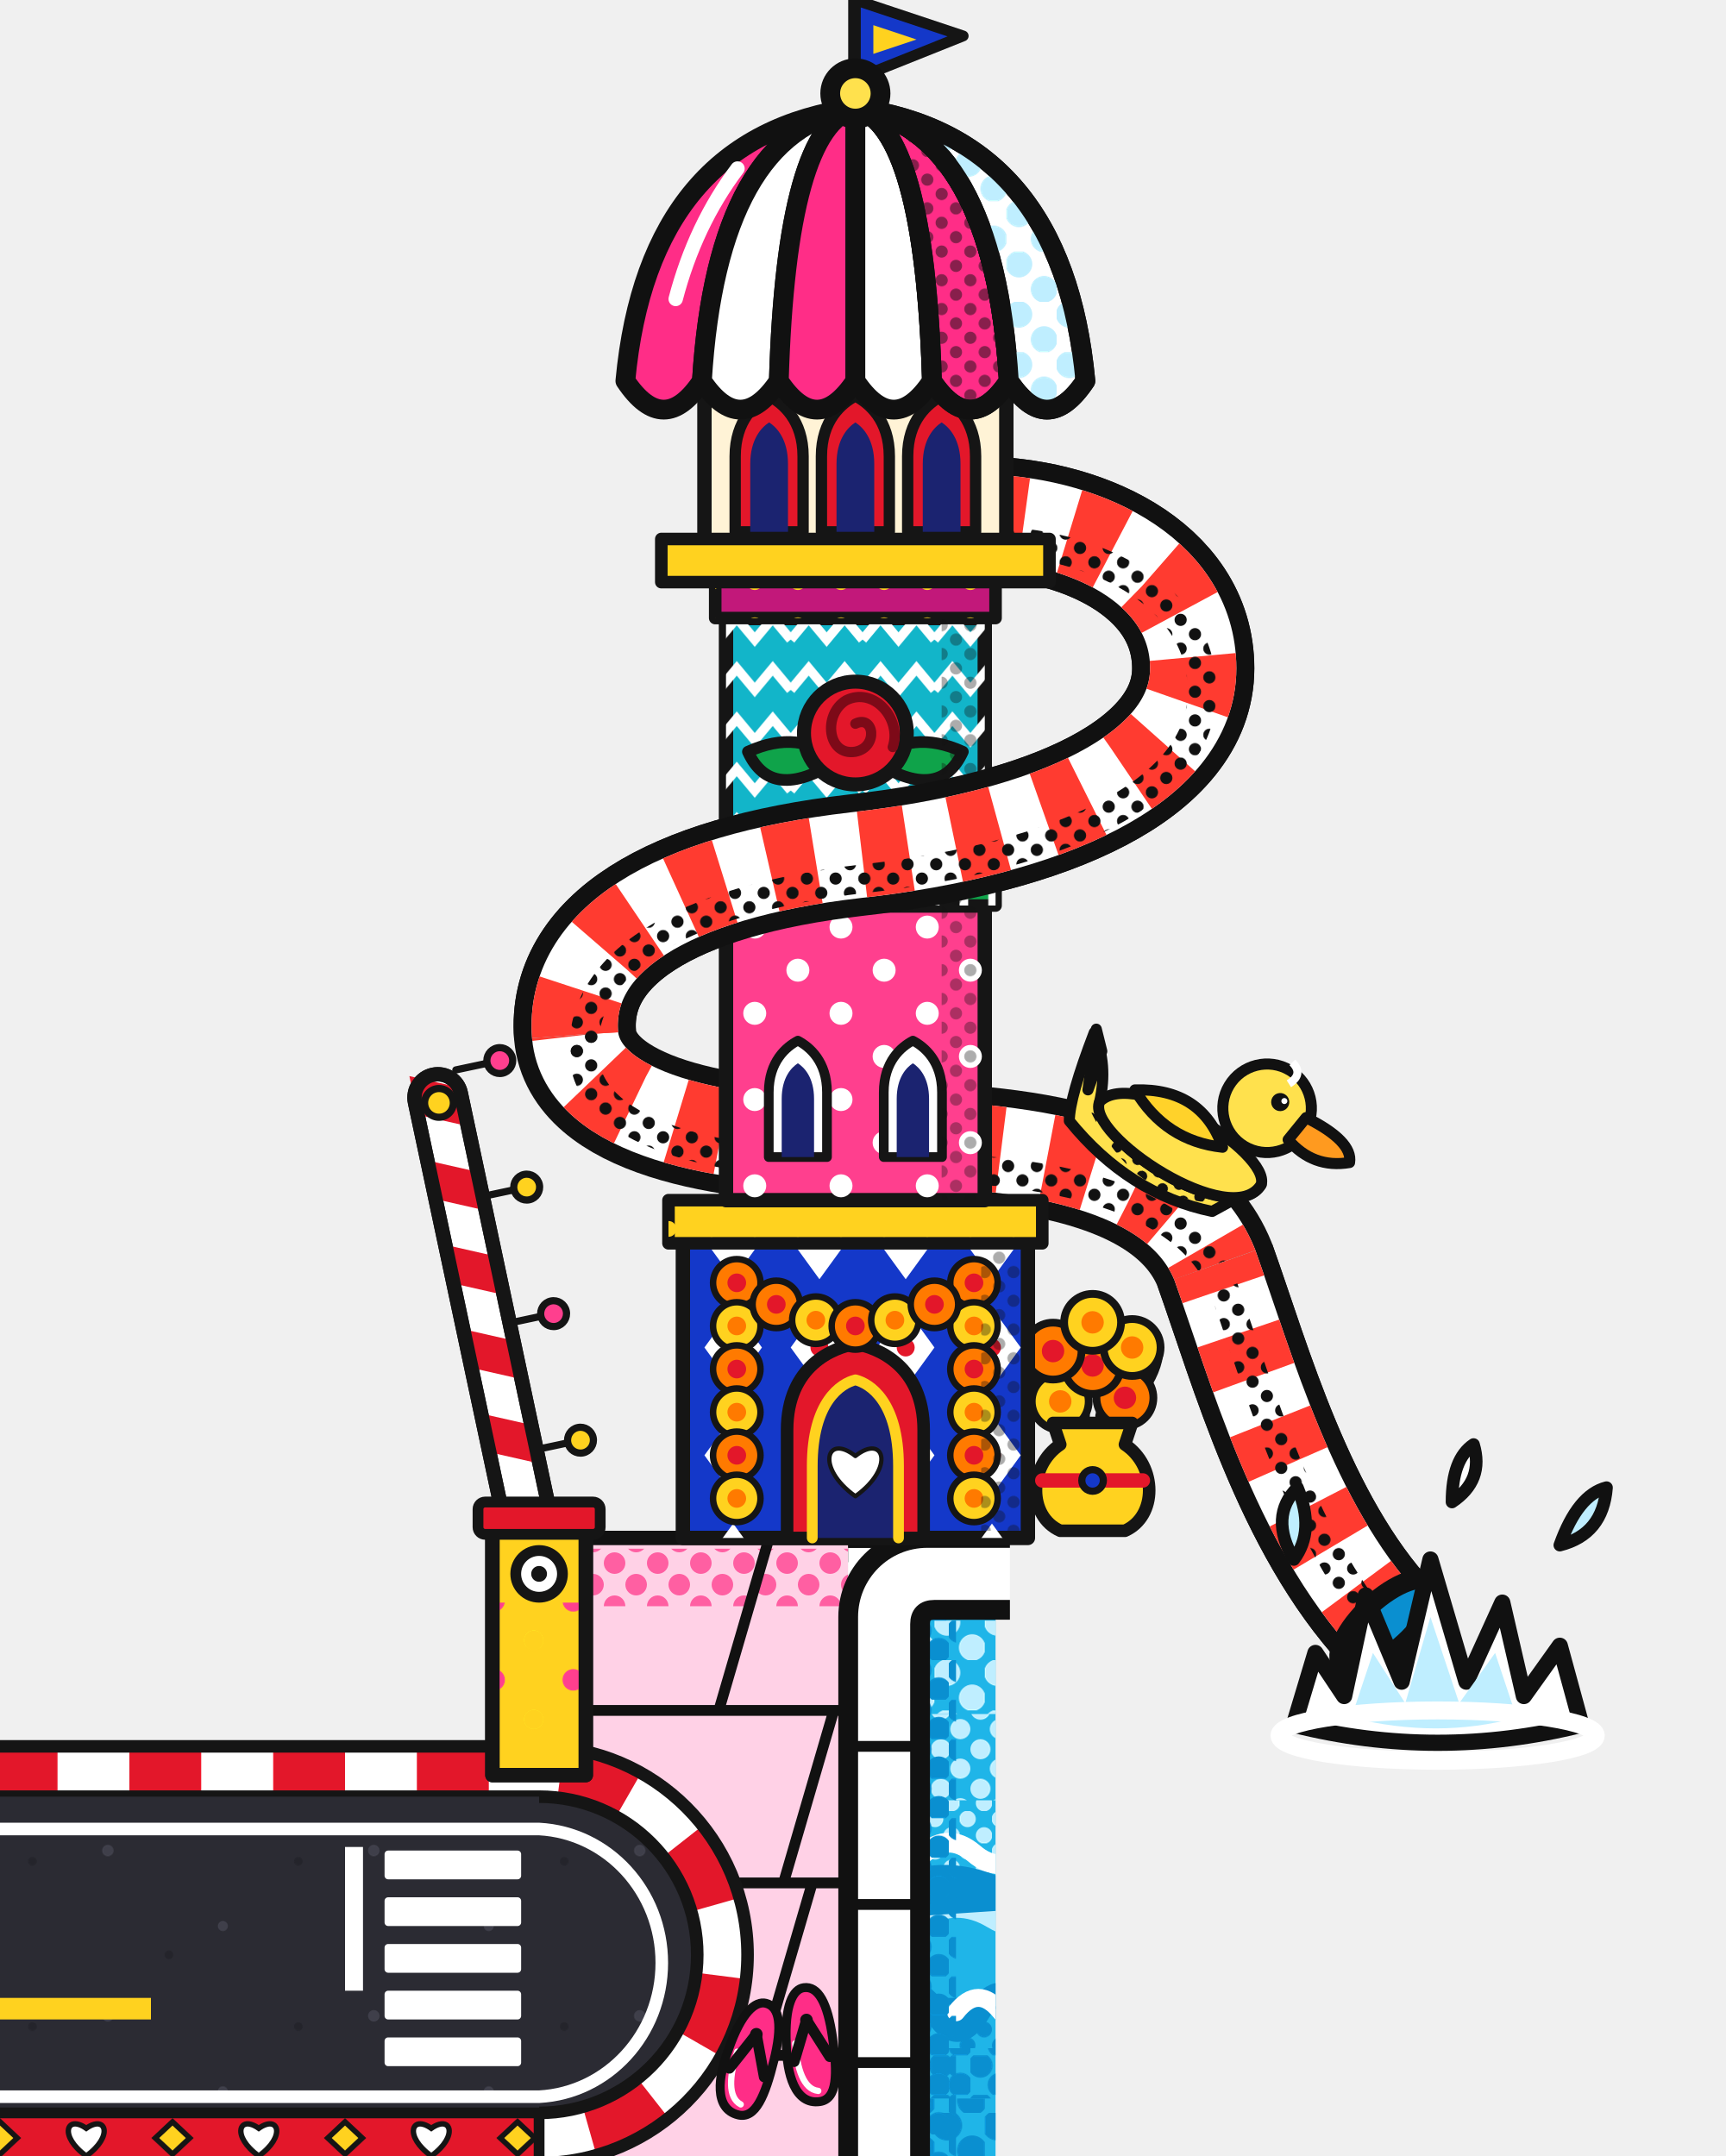
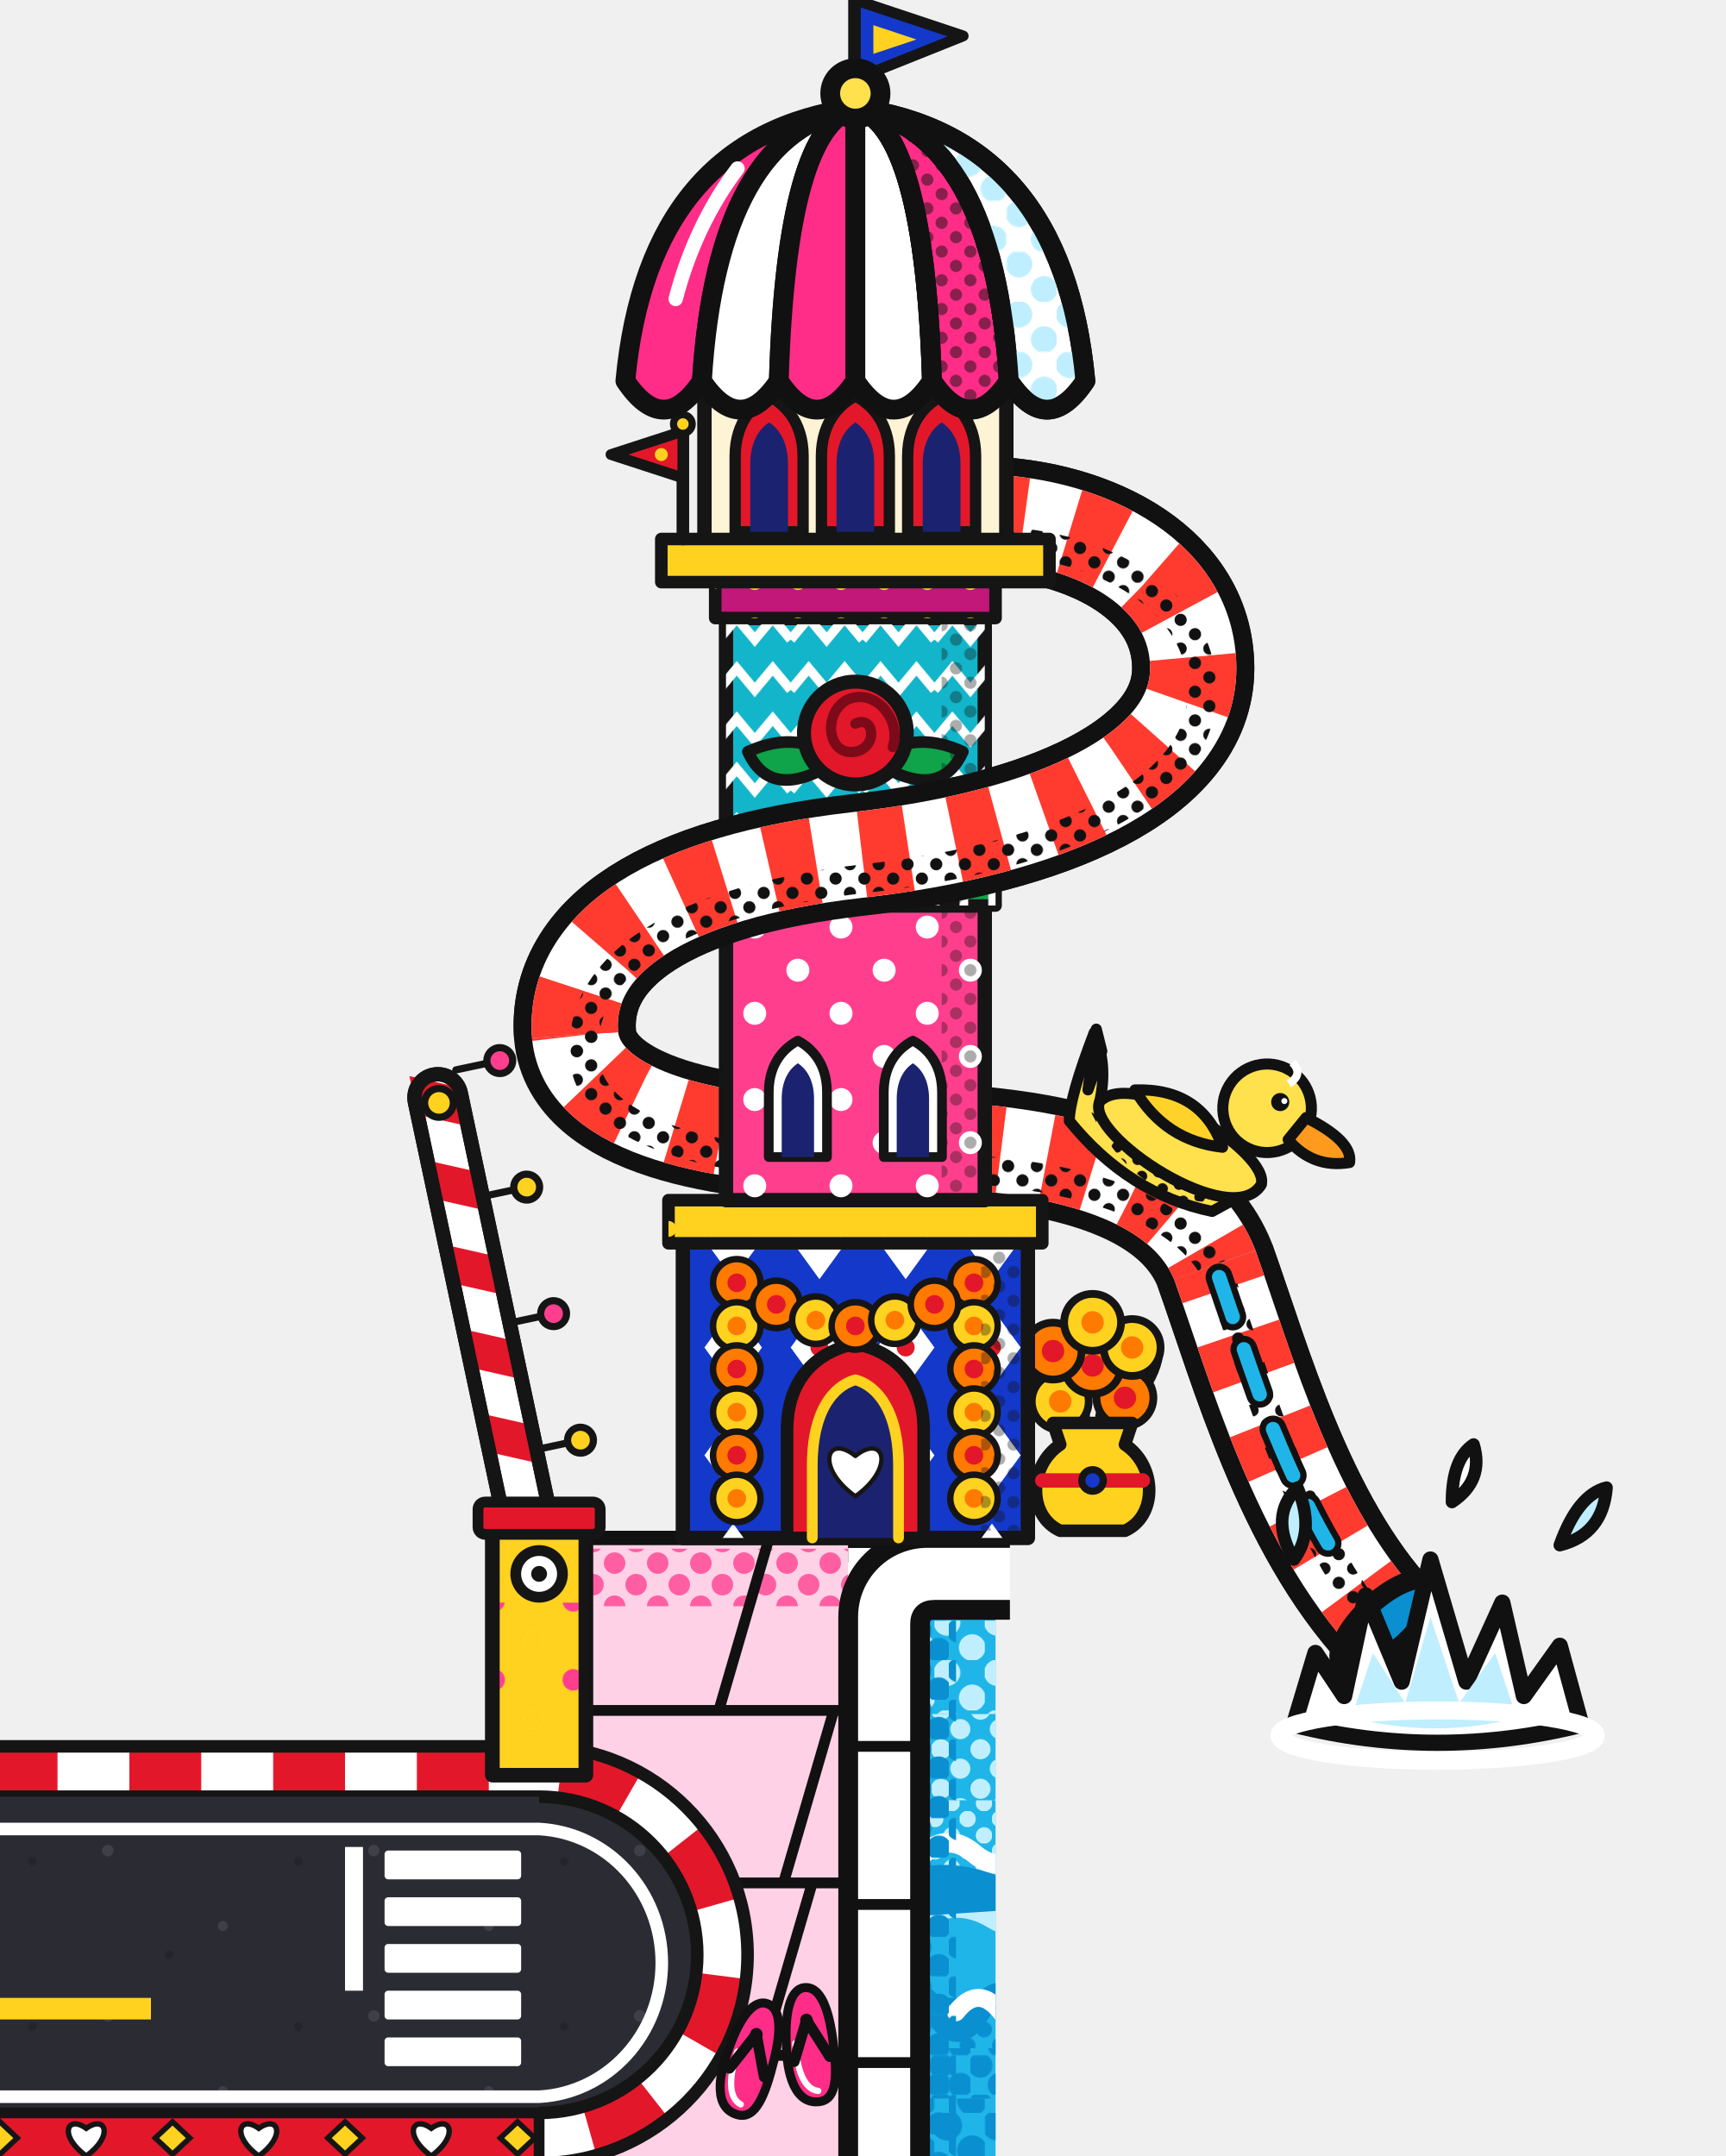
<svg xmlns="http://www.w3.org/2000/svg" viewBox="0 0 480 600">
  <defs>
    <pattern id="j5Kerb" width="40" height="14" patternUnits="userSpaceOnUse">
      <rect x="0" y="0" width="20" height="14" fill="#e3172a" stroke="none" />
    </pattern>
    <pattern id="j5KerbV" width="14" height="40" patternUnits="userSpaceOnUse">
      <rect x="0" y="0" width="14" height="20" fill="#e3172a" stroke="none" />
    </pattern>
    <pattern id="j5Asph" width="74" height="46" patternUnits="userSpaceOnUse">
      <circle cx="8" cy="9" r="1.6" fill="#3f3f4a" stroke="none" />
      <circle cx="40" cy="30" r="1.4" fill="#3f3f4a" stroke="none" />
      <circle cx="61" cy="12" r="1.2" fill="#24242b" stroke="none" />
      <circle cx="25" cy="38" r="1.2" fill="#24242b" stroke="none" />
    </pattern>
    <pattern id="j5Border" width="48" height="14" patternUnits="userSpaceOnUse" stroke="#151515" stroke-width="1.5">
      <path d="M12,2.5L16.8,7L12,11.5L7.2,7Z" fill="#ffd21f" />
      <path d="M36,12C28.3,6.5 30.5,0.4 36,4.3C41.5,0.4 43.7,6.5 36,12Z" fill="#ffffff" />
    </pattern>
    <pattern id="j5DotW" width="24" height="24" patternUnits="userSpaceOnUse">
      <circle cx="6" cy="6" r="3.2" fill="#ffffff" stroke="none" />
      <circle cx="18" cy="18" r="3.2" fill="#ffffff" stroke="none" />
    </pattern>
    <pattern id="j5DotP" width="22" height="22" patternUnits="userSpaceOnUse">
      <circle cx="5.5" cy="5.5" r="3" fill="#ff3f8e" stroke="none" />
      <circle cx="16.5" cy="16.5" r="3" fill="#ffd21f" stroke="none" />
    </pattern>
    <pattern id="j5DiamW" width="24" height="30" patternUnits="userSpaceOnUse">
      <path d="M12,4L20,15L12,26L4,15Z" fill="#ffffff" stroke="none" />
      <circle cx="12" cy="15" r="2.5" fill="#e3172a" stroke="none" />
    </pattern>
    <pattern id="j5Stud" width="12" height="12" patternUnits="userSpaceOnUse">
      <circle cx="6" cy="6" r="2.2" fill="#ffd21f" stroke="none" />
    </pattern>
    <pattern id="j5Zig" width="20" height="14" patternUnits="userSpaceOnUse">
      <path d="M0,10L5,4L10,10L15,4L20,10" fill="none" stroke="#ffffff" stroke-width="2.6" />
    </pattern>
    <pattern id="j5Bars" width="8" height="10" patternUnits="userSpaceOnUse">
      <rect x="3" y="0" width="2.4" height="10" fill="#ffffff" stroke="none" />
    </pattern>
    <pattern id="j5dK" width="12" height="12" patternUnits="userSpaceOnUse">
      <circle cx="3" cy="3" r="2.7" fill="#111111" />
      <circle cx="9" cy="9" r="2.7" fill="#111111" />
    </pattern>
    <pattern id="j5dKs" width="8" height="8" patternUnits="userSpaceOnUse">
      <circle cx="2" cy="2" r="1.7" fill="#111111" />
      <circle cx="6" cy="6" r="1.7" fill="#111111" />
    </pattern>
    <pattern id="j5dPK" width="12" height="12" patternUnits="userSpaceOnUse">
      <circle cx="3" cy="3" r="3" fill="#ff5fa2" />
      <circle cx="9" cy="9" r="3" fill="#ff5fa2" />
    </pattern>
    <pattern id="j5dHP" width="12" height="12" patternUnits="userSpaceOnUse">
      <circle cx="3" cy="3" r="3" fill="#ff2d87" />
      <circle cx="9" cy="9" r="3" fill="#ff2d87" />
    </pattern>
    <pattern id="j5dPW4" width="14" height="14" patternUnits="userSpaceOnUse">
      <circle cx="3.5" cy="3.5" r="3.7" fill="#bfeeff" />
      <circle cx="10.5" cy="10.5" r="3.7" fill="#bfeeff" />
    </pattern>
    <pattern id="j5dPW3" width="11" height="11" patternUnits="userSpaceOnUse">
      <circle cx="2.8" cy="2.8" r="2.8" fill="#bfeeff" />
      <circle cx="8.2" cy="8.2" r="2.8" fill="#bfeeff" />
    </pattern>
    <pattern id="j5dPW2" width="9" height="9" patternUnits="userSpaceOnUse">
      <circle cx="2.2" cy="2.2" r="2.3" fill="#bfeeff" />
      <circle cx="6.8" cy="6.8" r="2.3" fill="#bfeeff" />
    </pattern>
    <pattern id="j5dDW2" width="9" height="9" patternUnits="userSpaceOnUse">
      <circle cx="2.2" cy="2.2" r="2.2" fill="#0a8fd0" />
      <circle cx="6.8" cy="6.8" r="2.2" fill="#0a8fd0" />
    </pattern>
    <pattern id="j5dDW3" width="11" height="11" patternUnits="userSpaceOnUse">
      <circle cx="2.8" cy="2.8" r="3.4" fill="#0a8fd0" />
      <circle cx="8.2" cy="8.2" r="3.4" fill="#0a8fd0" />
    </pattern>
    <pattern id="j5dDW4" width="14" height="14" patternUnits="userSpaceOnUse">
      <circle cx="3.5" cy="3.5" r="4.2" fill="#0a8fd0" />
      <circle cx="10.5" cy="10.5" r="4.2" fill="#0a8fd0" />
    </pattern>
    <clipPath id="j5PoolClip">
      <rect x="236" y="370" width="41" height="240" />
    </clipPath>
    <g id="j5Rose">
      <path d="M-4,6Q-18,15 -23,4Q-12,-1 -4,6ZM4,6Q18,15 23,4Q12,-1 4,6Z" fill="#0fa34a" stroke-width="2.5" />
      <circle cx="0" cy="0" r="11" fill="#e3172a" stroke-width="3" />
      <path d="M0,-2C4,-4 5,3 0,4C-6,5 -7,-4 -2,-7C4,-10 10,-3 8,3" fill="none" stroke="#7d0a18" stroke-width="2.2" />
    </g>
    <g id="j5Mo">
      <circle cx="0" cy="0" r="6.6" fill="#ff7a00" stroke-width="1.8" />
      <circle cx="0" cy="0" r="2.6" fill="#e3172a" stroke="none" />
    </g>
    <g id="j5My">
      <circle cx="0" cy="0" r="6.6" fill="#ffd21f" stroke-width="1.8" />
      <circle cx="0" cy="0" r="2.6" fill="#ff7a00" stroke="none" />
    </g>
    <g id="j5Win" stroke-width="3">
      <path d="M-9,0V-20C-9,-29.6 -3.6,-34.1 0,-36C3.6,-34.1 9,-29.6 9,-20V0Z" />
      <path d="M-5,0V-18C-5,-24.6 -2,-27.7 0,-29C2,-27.7 5,-24.6 5,-18V0Z" fill="#1b2370" stroke="none" />
    </g>
    <g id="j5Flop">
      <path d="M-30,0 C-30,-14 -12,-16 4,-14 C26,-12 34,-6 34,0 C34,8 24,12 4,12 C-16,12 -30,10 -30,0Z" fill="#ff2d87" />
      <path d="M-24,0 C-22,-8 -10,-10 4,-9" fill="none" stroke="#fff" stroke-width="3.5" />
      <path d="M16,-1 L-6,-11 M16,-1 L-6,9" fill="none" stroke-width="6" />
      <circle cx="16" cy="-1" r="3.5" fill="#111111" stroke="none" />
    </g>
    <path id="j5Heart" d="M0,8C-14,-2 -10,-14 0,-6C10,-14 14,-2 0,8Z" />
    <g id="j5Duck">
      <path d="M-44,-18 C-44,6 30,10 46,-12 Q52,-30 66,-40 Q60,-6 54,4 Q10,20 -30,6 Z" fill="#ffe14d" />
      <path d="M-44,-18 C-40,-34 40,-36 46,-12 C44,6 -44,10 -44,-18Z" fill="#ffe14d" />
      <path d="M-40,-6 Q0,26 48,-6 Q0,6 -40,-6Z" fill="url(#j5dK)" stroke="none" />
      <path d="M58,-34 L66,-42 L54,-14Z" fill="#ffe14d" />
      <circle cx="-27" cy="-52" r="22" fill="#ffe14d" />
      <path d="M-46,-58 Q-72,-60 -76,-50 Q-62,-38 -44,-44 Z" fill="#ff9a1f" />
      <circle cx="-31" cy="-58" r="4.5" fill="#111111" stroke="none" />
      <circle cx="-32.5" cy="-59.5" r="1.5" fill="#ffffff" stroke="none" />
      <path d="M-18,-24 Q6,-44 34,-26 Q8,-12 -18,-24Z" fill="#ffd22a" />
      <path d="M-30,-68 Q-34,-76 -26,-78" fill="none" stroke="#fff" stroke-width="4" />
    </g>
  </defs>
  <g stroke="#111111" stroke-linejoin="round" stroke-linecap="round">
    <rect x="150" y="428" width="86" height="180" fill="#ffd1e6" stroke="none" />
    <rect x="150" y="431" width="86" height="16" fill="url(#j5dPK)" stroke="none" />
    <path d="M150,476H236M150,524H236M150,572H236M214,428L200,476M232,476L218,524M226,524L212,572" fill="none" stroke-width="3" />
    <path d="M150,428H236" fill="none" stroke-width="4" />
  </g>
  <g clip-path="url(#j5PoolClip)">
    <g transform="translate(204 0)" fill="none" stroke="#111" stroke-width="5.5" stroke-linejoin="round" stroke-linecap="round">
      <rect x="24" y="380" width="57" height="52" fill="#ffd1e6" />
      <rect x="24" y="382" width="57" height="16" fill="url(#j5dPK)" stroke="none" />
      <path d="M24,380 L81,380" fill="none" stroke="#111111" stroke-width="5.5" />
      <rect x="24" y="428" width="57" height="20" fill="#ffffff" />
      <rect x="24" y="448" width="57" height="160" fill="#1fb5e8" stroke="none" />
      <path d="M24,428 L81,428" fill="none" stroke="#111111" stroke-width="5.5" />
      <path d="M24,448 L81,448" fill="none" stroke="#111111" stroke-width="5.5" />
      <rect x="24" y="451" width="57" height="26" fill="url(#j5dPW4)" stroke="none" />
      <rect x="24" y="477" width="57" height="24" fill="url(#j5dPW3)" stroke="none" />
      <rect x="24" y="501" width="57" height="20" fill="url(#j5dPW2)" stroke="none" />
      <rect x="24" y="556" width="57" height="14" fill="url(#j5dDW2)" stroke="none" />
      <rect x="24" y="570" width="57" height="14" fill="url(#j5dDW3)" stroke="none" />
      <rect x="24" y="584" width="57" height="20" fill="url(#j5dDW4)" stroke="none" />
      <path d="M-8.8,466.4 q8,-6 16,0 t16,0 t16,0" fill="none" stroke="#ffffff" stroke-width="5" />
      <path d="M-31,515.8 q7,-6 14,0 t14,0 t14,0 t14,0 t14,0 t14,0 t14,0 t14,0 t14,0" fill="none" stroke="#ffffff" stroke-width="5.5" />
      <path d="M12.2,533.7 q10,-6 20,0 t20,0 t20,0 t20,0" fill="none" stroke="#bfeeff" stroke-width="6" />
      <path d="M-3.7,560 q6,-10 12,0 t12,0 t12,0 t12,0 t12,0 t12,0 t12,0 t12,0 t12,0 t12,0 t12,0 t12,0 t12,0 t12,0 t12,0 t12,0 t12,0 t12,0 t12,0" fill="none" stroke="#0a8fd0" stroke-width="6.5" />
      <path d="M-35.6,585 q7,-6 14,0 t14,0 t14,0 t14,0 t14,0 t14,0" fill="none" stroke="#ffffff" stroke-width="7" />
      <path d="M40,524 q18.8,-10 37.5,0 t37.5,0 t37.5,0 t37.5,0 l-150,10 q-18.8,-8 -37.5,0 t-37.5,0 t-37.5,0 t-37.5,0 Z" fill="#0a8fd0" stroke="none" />
      <path d="M62,560 q6.2,-8 12.5,0 t12.5,0 t12.5,0 t12.5,0" fill="none" stroke="#ffffff" stroke-width="5" />
    </g>
  </g>
  <g stroke="#111111" stroke-linejoin="round">
    <rect x="256" y="448" width="10" height="156" fill="url(#j5dDW3)" stroke="none" />
    <path d="M281,428H258A22,22 0 0 0 236,450V604H256V452Q256,448 260,448H281" fill="#ffffff" stroke-width="5.5" />
    <path d="M236,486H256M236,530H256M236,574H256" fill="none" stroke-width="3" />
  </g>
  <g transform="translate(-2124 0)" stroke="#151515" stroke-linejoin="round" fill="none">
    <rect x="2114" y="486" width="160" height="14" fill="#ffffff" stroke="none" />
    <rect x="2114" y="486" width="160" height="14" fill="url(#j5Kerb)" stroke="none" />
    <path d="M2114,486H2274M2114,500H2274" stroke-width="3.5" />
    <path d="M2114,500H2274A44,44 0 0 1 2274,588H2114Z" fill="#2b2b33" stroke="none" />
    <path d="M2114,500H2274A44,44 0 0 1 2274,588H2114Z" fill="url(#j5Asph)" stroke="none" />
    <path d="M2114,509H2274A36,37.3 0 0 1 2274,583.5H2114" stroke="#ffffff" stroke-width="3.5" />
    <path d="M2110,556h56v6h-56Z" fill="#ffd21f" stroke="none" />
    <path d="M2274,493A51,51 0 0 1 2274,595" stroke="#ffffff" stroke-width="14" stroke-linecap="butt" />
    <path d="M2274,493A51,51 0 0 1 2274,595" stroke="#e3172a" stroke-width="14" stroke-dasharray="20 20" stroke-dashoffset="34" stroke-linecap="butt" />
    <path d="M2274,500A44,44 0 0 1 2274,588M2274,486A58,58 0 0 1 2274,602" stroke-width="3.5" />
    <rect x="2114" y="588" width="160" height="14" fill="#e3172a" stroke-width="3" />
    <rect x="2114" y="588" width="160" height="14" fill="url(#j5Border)" stroke="none" />
  </g>
  <g stroke="none" fill="#ffffff">
    <rect x="96" y="514" width="5" height="40" />
    <rect x="107" y="515" width="38" height="8" rx="1" />
    <rect x="107" y="528" width="38" height="8" rx="1" />
    <rect x="107" y="541" width="38" height="8" rx="1" />
    <rect x="107" y="554" width="38" height="8" rx="1" />
    <rect x="107" y="567" width="38" height="8" rx="1" />
  </g>
  <g stroke="#151515" stroke-width="4" stroke-linejoin="round" stroke-linecap="round">
    <g transform="translate(150 438) rotate(-102)">
      <rect x="-4" y="-6.5" width="146" height="13" rx="6.5" fill="#ffffff" />
      <path d="M12,-6.5h11l-6,13h-11Z" fill="#e3172a" stroke="none" />
      <path d="M36,-6.5h11l-6,13h-11Z" fill="#e3172a" stroke="none" />
      <path d="M60,-6.5h11l-6,13h-11Z" fill="#e3172a" stroke="none" />
      <path d="M84,-6.5h11l-6,13h-11Z" fill="#e3172a" stroke="none" />
      <path d="M108,-6.5h11l-6,13h-11Z" fill="#e3172a" stroke="none" />
      <path d="M132,-6.5h11l-6,13h-11Z" fill="#e3172a" stroke="none" />
      <rect x="-4" y="-6.5" width="146" height="13" rx="6.5" fill="none" />
      <path d="M34,6.5v9" fill="none" stroke-width="2" />
      <circle cx="34" cy="19" r="3.6" fill="#ffd21f" stroke-width="2" />
      <path d="M70,6.5v9" fill="none" stroke-width="2" />
      <circle cx="70" cy="19" r="3.6" fill="#ff3f8e" stroke-width="2" />
      <path d="M106,6.5v9" fill="none" stroke-width="2" />
      <circle cx="106" cy="19" r="3.6" fill="#ffd21f" stroke-width="2" />
      <path d="M142,6.5v9" fill="none" stroke-width="2" />
      <circle cx="142" cy="19" r="3.6" fill="#ff3f8e" stroke-width="2" />
      <circle cx="134" cy="0" r="4" fill="#ffd21f" stroke-width="2" />
    </g>
    <rect x="137" y="424" width="26" height="70" fill="#ffd21f" />
    <rect x="137" y="446" width="26" height="40" fill="url(#j5DotP)" stroke="none" />
    <rect x="137" y="424" width="26" height="70" fill="none" />
    <rect x="133" y="418" width="34" height="9" rx="2" fill="#e3172a" stroke-width="3" />
    <circle cx="150" cy="438" r="6.5" fill="#ffffff" stroke-width="3" />
    <circle cx="150" cy="438" r="2.2" fill="#151515" stroke="none" />
  </g>
  <g fill="none" stroke-linecap="butt" stroke-linejoin="round">
    <path d="M272,144C300,144 332,158 332,186C332,214 292,232 238,238C186,244 158,262 160,288C162,310 200,318 240,318C278,318 326,322 338,352C348,380 360,424 386,452" stroke="#111111" stroke-width="34" />
    <path d="M272,144C300,144 332,158 332,186C332,214 292,232 238,238C186,244 158,262 160,288C162,310 200,318 240,318C278,318 326,322 338,352C348,380 360,424 386,452" stroke="#ffffff" stroke-width="24" />
    <path d="M272,144C300,144 332,158 332,186C332,214 292,232 238,238C186,244 158,262 160,288C162,310 200,318 240,318C278,318 326,322 338,352C348,380 360,424 386,452" stroke="#ff3b30" stroke-width="24" stroke-dasharray="13 13" stroke-dashoffset="0" stroke-linecap="butt" />
    <path d="M272,144C300,144 332,158 332,186C332,214 292,232 238,238C186,244 158,262 160,288C162,310 200,318 240,318C278,318 326,322 338,352C348,380 360,424 386,452" stroke="url(#j5dKs)" stroke-width="8" transform="translate(2.5 6.5)" stroke-linecap="butt" />
  </g>
  <g stroke="#111111" stroke-width="5" stroke-linejoin="round" stroke-linecap="round">
    <g transform="translate(209 574) rotate(-76) scale(0.5)">
      <use href="#j5Flop" />
    </g>
    <g transform="translate(226 570) rotate(-98) scale(0.5)">
      <use href="#j5Flop" />
    </g>
  </g>
-   <g stroke="#151515" stroke-width="3.5" stroke-linejoin="round" stroke-linecap="round">
-     <path d="M299,396C288,388 284,378 286,372C294,376 300,384 302,394Z" fill="#0fa34a" stroke-width="2.5" />
-     <path d="M309,396C320,388 324,378 322,372C314,376 308,384 306,394Z" fill="#0fa34a" stroke-width="2.5" />
-     <use href="#j5My" transform="translate(295,390) scale(1.2)" />
-     <use href="#j5Mo" transform="translate(313,389) scale(1.2)" />
-     <use href="#j5Mo" transform="translate(304,380) scale(1.2)" />
-     <use href="#j5Mo" transform="translate(293,376) scale(1.2)" />
-     <use href="#j5My" transform="translate(315,375) scale(1.2)" />
-     <use href="#j5My" transform="translate(304,368) scale(1.2)" />
-     <path d="M293,396H315L313,402C322,408 322,422 313,426H295C286,422 286,408 295,402Z" fill="#ffd21f" />
-     <path d="M290,412H318" fill="none" stroke="#e3172a" stroke-width="4" />
-     <circle cx="304" cy="412" r="3" fill="#1438c9" stroke-width="2" />
+   <g data-move="sway" data-origin="304 426" data-amp="2" data-dur="4.4">
+     <g stroke="#151515" stroke-width="3.5" stroke-linejoin="round" stroke-linecap="round">
+       <path d="M299,396C288,388 284,378 286,372C294,376 300,384 302,394Z" fill="#0fa34a" stroke-width="2.5" />
+       <path d="M309,396C320,388 324,378 322,372C314,376 308,384 306,394Z" fill="#0fa34a" stroke-width="2.5" />
+       <use href="#j5My" transform="translate(295,390) scale(1.2)" />
+       <use href="#j5Mo" transform="translate(313,389) scale(1.2)" />
+       <use href="#j5Mo" transform="translate(304,380) scale(1.2)" />
+       <use href="#j5Mo" transform="translate(293,376) scale(1.2)" />
+       <use href="#j5My" transform="translate(315,375) scale(1.2)" />
+       <use href="#j5My" transform="translate(304,368) scale(1.2)" />
+       <path d="M293,396H315L313,402C322,408 322,422 313,426H295C286,422 286,408 295,402Z" fill="#ffd21f" />
+       <path d="M290,412H318" fill="none" stroke="#e3172a" stroke-width="4" />
+       <circle cx="304" cy="412" r="3" fill="#1438c9" stroke-width="2" />
+     </g>
  </g>
  <g stroke="#151515" stroke-width="4" stroke-linejoin="round" stroke-linecap="round" fill="none">
    <rect x="190" y="344" width="96" height="84" fill="#1438c9" />
    <rect x="190" y="344" width="96" height="84" fill="url(#j5DiamW)" stroke="none" />
    <path d="M219,428V398C219,380 232,375 238,374C244,375 257,380 257,398V428Z" fill="#e3172a" stroke-width="3.5" />
    <path d="M226,428V408C226,390 234,385 238,384C242,385 250,390 250,408V428Z" fill="#1b2370" stroke="none" />
    <path d="M226,428V408C226,390 234,385 238,384C242,385 250,390 250,408V428" fill="none" stroke="#ffd21f" stroke-width="3" />
    <use href="#j5Heart" fill="#ffffff" stroke-width="1.5" transform="translate(238,410) scale(0.8)" />
    <use href="#j5Mo" transform="translate(205,357)" />
    <use href="#j5My" transform="translate(205,369)" />
    <use href="#j5Mo" transform="translate(205,381)" />
    <use href="#j5My" transform="translate(205,393)" />
    <use href="#j5Mo" transform="translate(205,405)" />
    <use href="#j5My" transform="translate(205,417)" />
    <use href="#j5Mo" transform="translate(271,357)" />
    <use href="#j5My" transform="translate(271,369)" />
    <use href="#j5Mo" transform="translate(271,381)" />
    <use href="#j5My" transform="translate(271,393)" />
    <use href="#j5Mo" transform="translate(271,405)" />
    <use href="#j5My" transform="translate(271,417)" />
    <use href="#j5Mo" transform="translate(216,363)" />
    <use href="#j5My" transform="translate(227,367.4)" />
    <use href="#j5Mo" transform="translate(238,369)" />
    <use href="#j5My" transform="translate(249,367.4)" />
    <use href="#j5Mo" transform="translate(260,363)" />
    <rect x="186" y="334" width="104" height="12" fill="#ffd21f" stroke-width="3.5" />
    <rect x="186" y="334" width="104" height="12" fill="url(#j5Stud)" stroke="none" />
    <rect x="202" y="252" width="72" height="82" fill="#ff3f8e" />
    <rect x="202" y="252" width="72" height="82" fill="url(#j5DotW)" stroke="none" />
    <use href="#j5Win" fill="#ffffff" transform="translate(222,322) scale(0.9)" />
    <use href="#j5Win" fill="#ffffff" transform="translate(254,322) scale(0.9)" />
    <rect x="199" y="240" width="78" height="12" fill="#0fa34a" stroke-width="3.5" />
    <rect x="199" y="240" width="78" height="12" fill="url(#j5Bars)" stroke="none" />
    <rect x="202" y="172" width="72" height="68" fill="#12b5c9" />
    <rect x="202" y="172" width="72" height="68" fill="url(#j5Zig)" stroke="none" />
    <use href="#j5Rose" transform="translate(238,204) scale(1.3)" />
    <rect x="199" y="160" width="78" height="12" fill="#c2187a" stroke-width="3.5" />
    <rect x="199" y="160" width="78" height="12" fill="url(#j5Stud)" stroke="none" />
    <rect x="262" y="172" width="10" height="162" fill="url(#j5dKs)" stroke="none" opacity="0.35" />
    <rect x="273" y="348" width="11" height="78" fill="url(#j5dKs)" stroke="none" opacity="0.35" />
  </g>
  <g fill="none" stroke-linecap="butt" stroke-linejoin="round">
    <path d="M272,144C300,144 332,158 332,186C332,214 292,232 238,238C186,244 158,262 160,288" stroke="#111111" stroke-width="34" />
    <path d="M272,144C300,144 332,158 332,186C332,214 292,232 238,238C186,244 158,262 160,288" stroke="#ffffff" stroke-width="24" />
    <path d="M272,144C300,144 332,158 332,186C332,214 292,232 238,238C186,244 158,262 160,288" stroke="#ff3b30" stroke-width="24" stroke-dasharray="13 13" stroke-dashoffset="0" stroke-linecap="butt" />
    <path d="M272,144C300,144 332,158 332,186C332,214 292,232 238,238C186,244 158,262 160,288" stroke="url(#j5dKs)" stroke-width="8" transform="translate(2.5 6.5)" stroke-linecap="butt" />
    <path d="M338,352C348,380 360,424 386,452" stroke="#111111" stroke-width="34" />
    <path d="M338,352C348,380 360,424 386,452" stroke="#ffffff" stroke-width="24" />
    <path d="M338,352C348,380 360,424 386,452" stroke="#ff3b30" stroke-width="24" stroke-dasharray="13 13" stroke-dashoffset="499.8" stroke-linecap="butt" />
    <path d="M338,352C348,380 360,424 386,452" stroke="url(#j5dKs)" stroke-width="8" transform="translate(2.5 6.5)" stroke-linecap="butt" />
  </g>
+   <g data-move="fly" data-path="9 20" data-dur="0.72" fill="none" stroke-linecap="round">
+     <path d="M339.2,355.4C340.4,358.9 341.7,362.7 343,366.5M354.2,397.7C356,402 357.8,406.3 359.8,410.6" stroke="#111111" stroke-width="7.5" />
+     <path d="M339.2,355.4C340.4,358.9 341.7,362.7 343,366.5M354.2,397.7C356,402 357.8,406.3 359.8,410.6" stroke="#1fb5e8" stroke-width="4" />
+   </g>
+   <g data-move="fly" data-path="9 20" data-dur="0.72" data-delay="0.36" fill="none" stroke-linecap="round">
+     <path d="M346.1,375.5C347.5,379.6 349,383.8 350.5,388M363.9,419.1C365.7,422.7 367.5,426.1 369.5,429.5" stroke="#111111" stroke-width="7.5" />
+     <path d="M346.1,375.5C347.5,379.6 349,383.8 350.5,388M363.9,419.1C365.7,422.7 367.5,426.1 369.5,429.5" stroke="#1fb5e8" stroke-width="4" />
+   </g>
  <ellipse cx="386" cy="452" rx="7" ry="17" transform="rotate(47.4 386 452)" fill="#0a8fd0" stroke="#111111" stroke-width="5.5" />
  <g stroke="#151515" stroke-width="4" stroke-linejoin="round" stroke-linecap="round" fill="none">
    <rect x="196" y="104" width="84" height="48" fill="#fff3d6" />
    <use href="#j5Win" fill="#e3172a" transform="translate(214,148) scale(1.05)" />
    <use href="#j5Win" fill="#e3172a" transform="translate(238,148) scale(1.05)" />
    <use href="#j5Win" fill="#e3172a" transform="translate(262,148) scale(1.05)" />
    <rect x="184" y="150" width="108" height="12" fill="#ffd21f" stroke-width="3.5" />
  </g>
  <g stroke="#151515" stroke-linejoin="round" stroke-linecap="round">
-     <path d="M238,20V-2" fill="none" stroke-width="4" />
-     <path d="M238,0L268,10L238,22Z" fill="#1438c9" stroke-width="3" />
-     <path d="M243,7L255,11L243,15Z" fill="#ffd21f" stroke="none" />
+     <path d="M190,150V119" fill="none" stroke-width="3.5" />
+     <g data-move="flutter" data-origin="190 126" data-amp="7" data-dur="1.25">
+       <path d="M190,120L170,126.5L190,133Z" fill="#e3172a" stroke-width="3" />
+       <circle cx="184" cy="126.5" r="1.8" fill="#ffd21f" stroke="none" />
+     </g>
+     <circle cx="190" cy="118" r="2.6" fill="#ffd21f" stroke-width="2" />
+   </g>
+   <g data-move="flutter" data-origin="238 11" data-amp="6" data-dur="1.1">
+     <g stroke="#151515" stroke-linejoin="round" stroke-linecap="round">
+       <path d="M238,20V-2" fill="none" stroke-width="4" />
+       <path d="M238,0L268,10L238,22Z" fill="#1438c9" stroke-width="3" />
+       <path d="M243,7L255,11L243,15Z" fill="#ffd21f" stroke="none" />
+     </g>
  </g>
  <g stroke="#111111" stroke-width="5.5" stroke-linejoin="round" stroke-linecap="round">
    <path d="M238,30 Q180.4,37.8 174,106 Q184.7,122 195.3,106 Q199.6,36.6 238,30Z" fill="#ff2d87" />
    <path d="M238,30 Q199.6,36.6 195.3,106 Q206,122 216.7,106 Q218.8,35.3 238,30Z" fill="#ffffff" />
    <path d="M238,30 Q218.8,35.3 216.7,106 Q227.3,122 238,106 Q238,34 238,30Z" fill="#ff2d87" />
    <path d="M238,30 Q238,34 238,106 Q248.7,122 259.3,106 Q257.2,35.3 238,30Z" fill="#ffffff" />
    <path d="M238,30 Q257.2,35.3 259.3,106 Q270,122 280.7,106 Q276.4,36.6 238,30Z" fill="#ff2d87" />
    <path d="M238,30 Q257.2,35.3 259.3,106 Q270,122 280.7,106 Q276.4,36.6 238,30Z" fill="url(#j5dKs)" stroke="none" opacity="0.5" />
    <path d="M238,30 Q257.2,35.3 259.3,106 Q270,122 280.7,106 Q276.4,36.6 238,30Z" fill="none" />
    <path d="M238,30 Q276.4,36.6 280.7,106 Q291.3,122 302,106 Q295.6,37.8 238,30Z" fill="#ffffff" />
    <path d="M238,30 Q276.4,36.6 280.7,106 Q291.3,122 302,106 Q295.6,37.8 238,30Z" fill="url(#j5dPW4)" stroke="none" />
    <path d="M238,30 Q276.4,36.6 280.7,106 Q291.3,122 302,106 Q295.6,37.8 238,30Z" fill="none" />
    <path d="M205.2,46.9 Q193.4,62.6 188,83.2" fill="none" stroke="#ffffff" stroke-width="4" />
    <circle cx="238" cy="26" r="7" fill="#ffe14d" />
  </g>
-   <g stroke="#111111" stroke-width="5.5" stroke-linejoin="round" transform="translate(324.6 325.6) rotate(31) scale(-0.56 0.56)">
-     <use href="#j5Duck" />
-   </g>
-   <g stroke="#111111" stroke-width="4.5" stroke-linejoin="round" stroke-linecap="round">
-     <path d="M360,480 L366,460 L374,472 L380,444 L390,468 L398,434 L408,468 L418,446 L424,472 L434,458 L440,480 Q400,490 360,480Z" fill="#ffffff" />
-     <path d="M376,478 L382,460 L391,474 L398,450 L406,474 L416,460 L422,478 Q400,484 376,478Z" fill="#bfeeff" stroke="none" />
-     <ellipse cx="400" cy="483" rx="44" ry="7" fill="none" stroke="#ffffff" stroke-width="5" />
-     <path d="M360,434 q-7,-12 1,-20 q5,12 -1,20Z" fill="#bfeeff" stroke-width="3.5" />
-     <path d="M434,430 q5,-14 13,-16 q-1,13 -13,16Z" fill="#bfeeff" stroke-width="3.5" />
-     <path d="M404,418 q0,-12 6,-16 q3,10 -6,16Z" fill="#ffffff" stroke-width="3.5" />
+   <g data-move="fly" data-path="34 104" data-dur="3.2">
+     <g stroke="#111111" stroke-width="5.5" stroke-linejoin="round" transform="translate(324.6 325.6) rotate(31) scale(-0.56 0.56)">
+       <use href="#j5Duck" />
+     </g>
+   </g>
+   <g data-move="splash" data-origin="400 488" data-dur="0.8">
+     <g stroke="#111111" stroke-width="4.5" stroke-linejoin="round" stroke-linecap="round">
+       <path d="M360,480 L366,460 L374,472 L380,444 L390,468 L398,434 L408,468 L418,446 L424,472 L434,458 L440,480 Q400,490 360,480Z" fill="#ffffff" />
+       <path d="M376,478 L382,460 L391,474 L398,450 L406,474 L416,460 L422,478 Q400,484 376,478Z" fill="#bfeeff" stroke="none" />
+       <ellipse cx="400" cy="483" rx="44" ry="7" fill="none" stroke="#ffffff" stroke-width="5" />
+       <g data-move="spray" data-origin="400 470" data-dur="1.1">
+         <path d="M360,434 q-7,-12 1,-20 q5,12 -1,20Z" fill="#bfeeff" stroke-width="3.5" />
+         <path d="M434,430 q5,-14 13,-16 q-1,13 -13,16Z" fill="#bfeeff" stroke-width="3.5" />
+         <path d="M404,418 q0,-12 6,-16 q3,10 -6,16Z" fill="#ffffff" stroke-width="3.5" />
+       </g>
+     </g>
  </g>
</svg>
